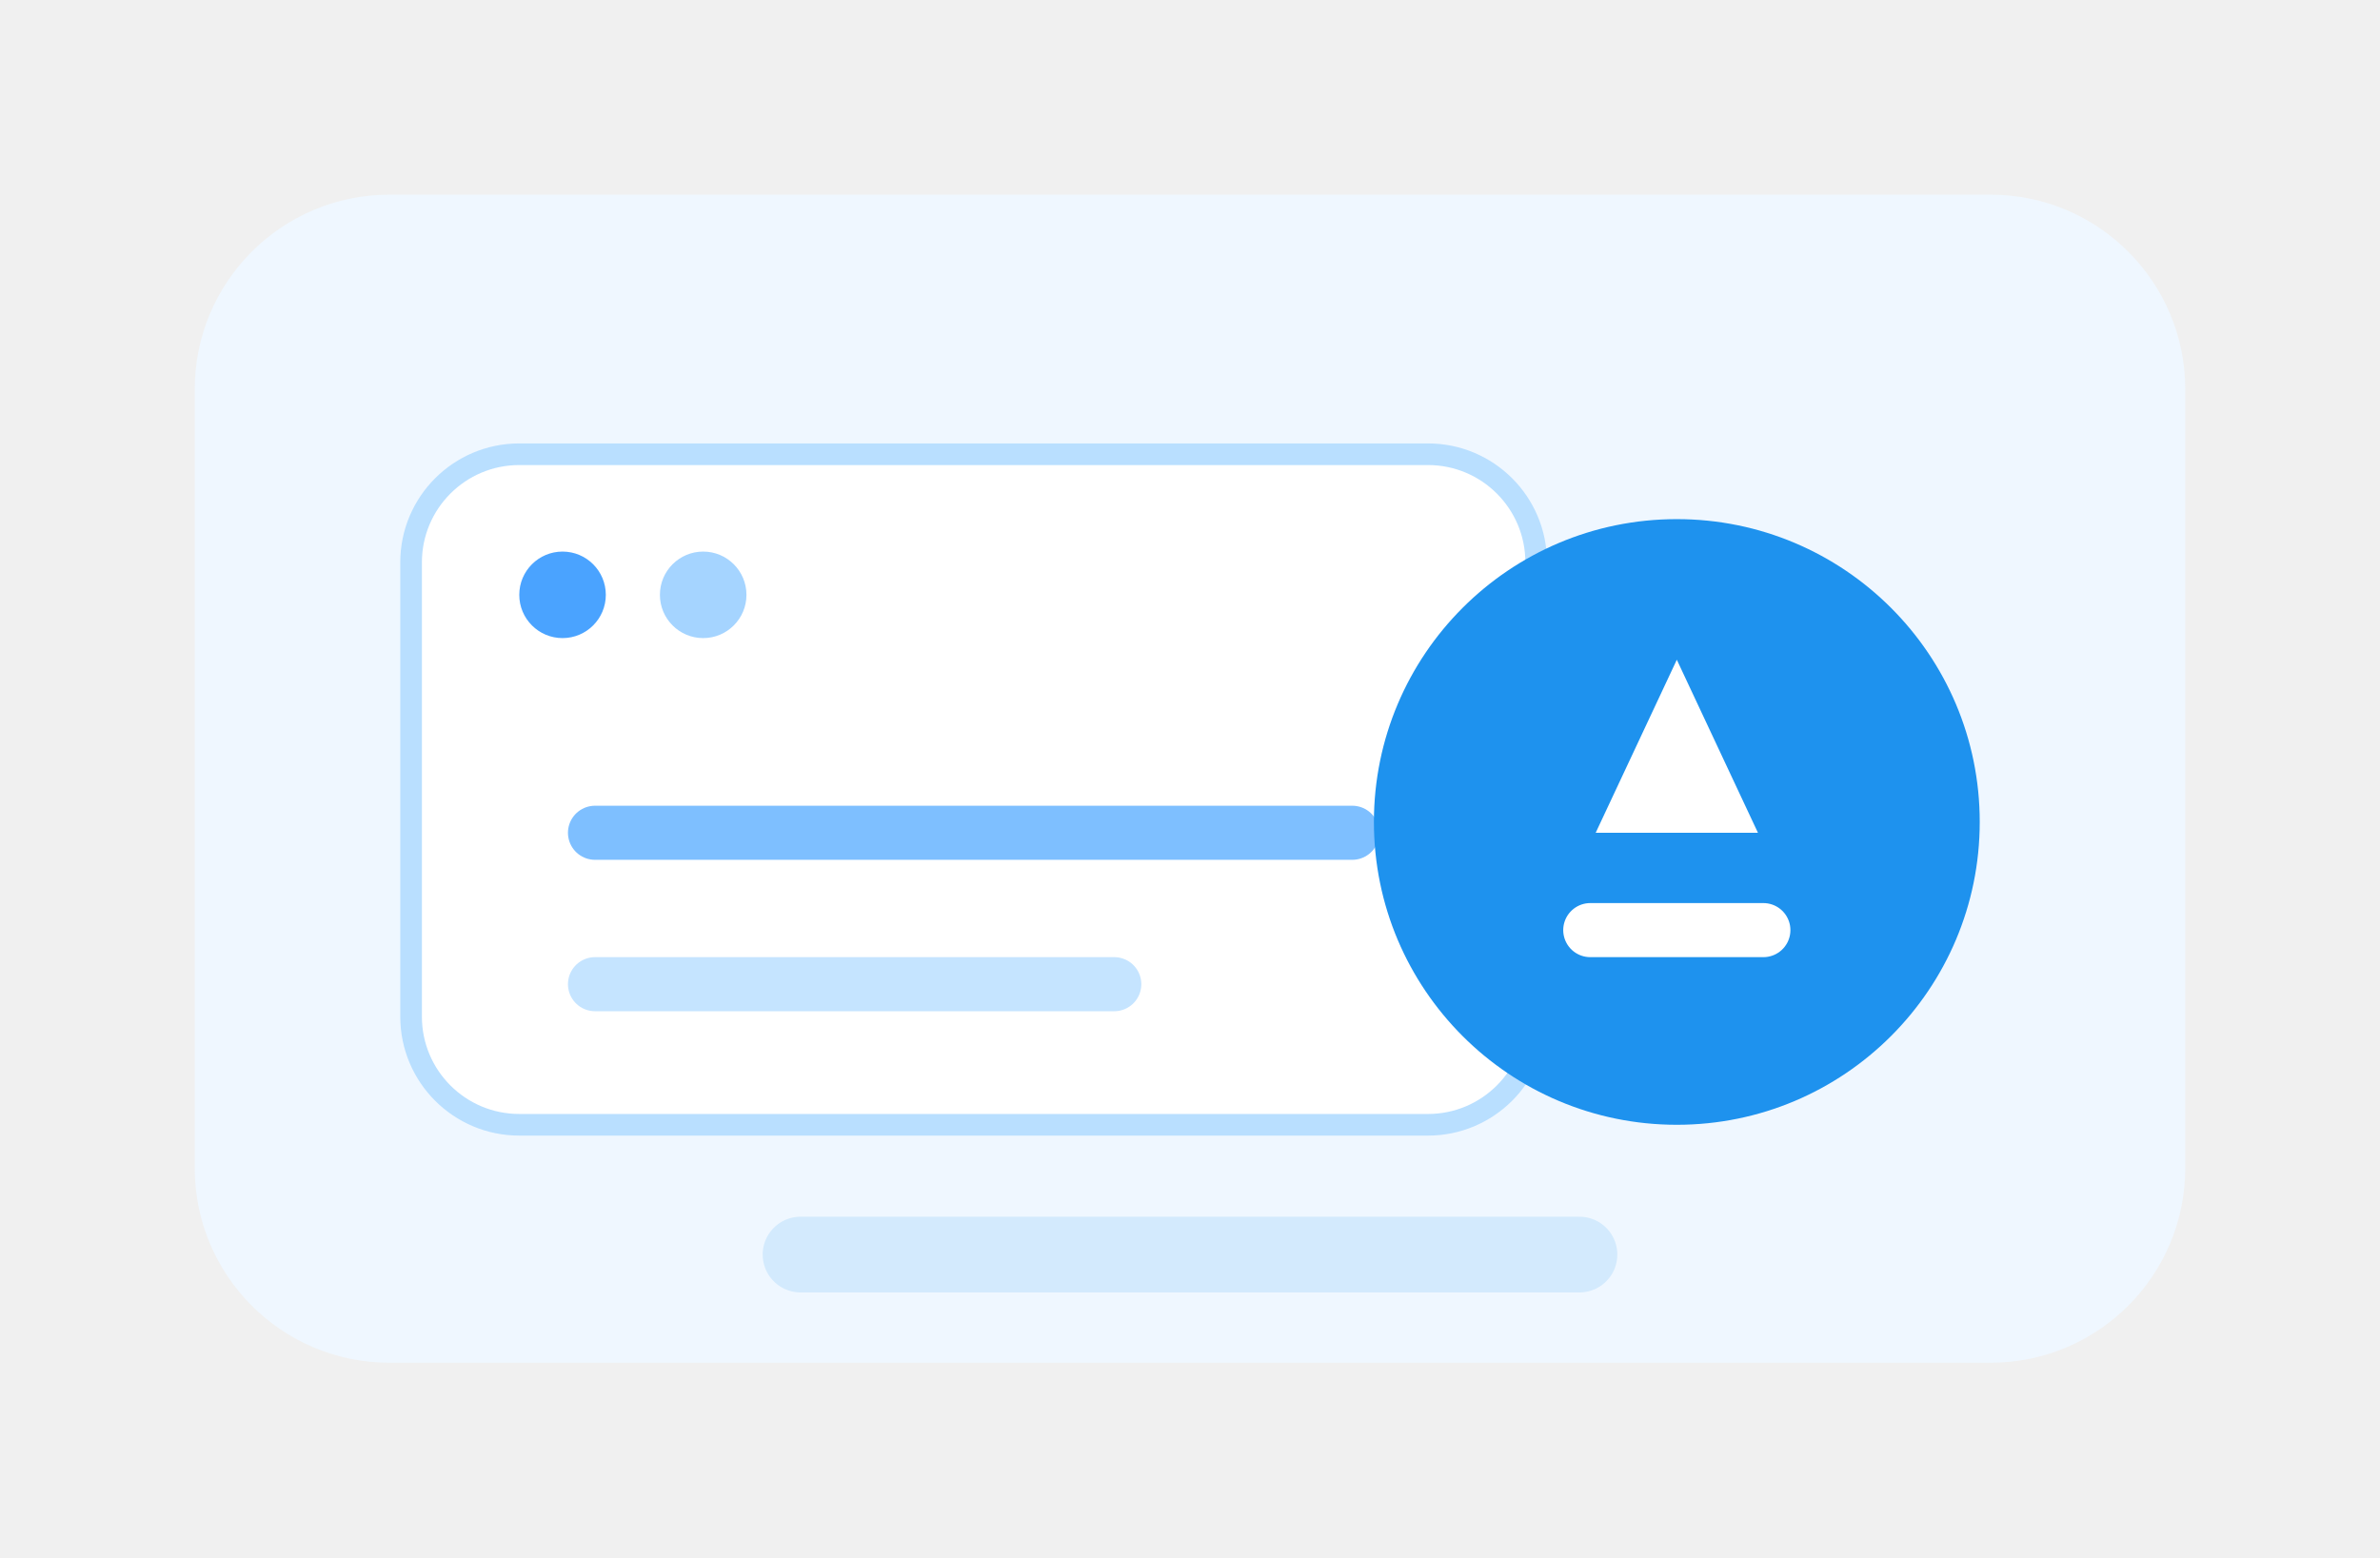
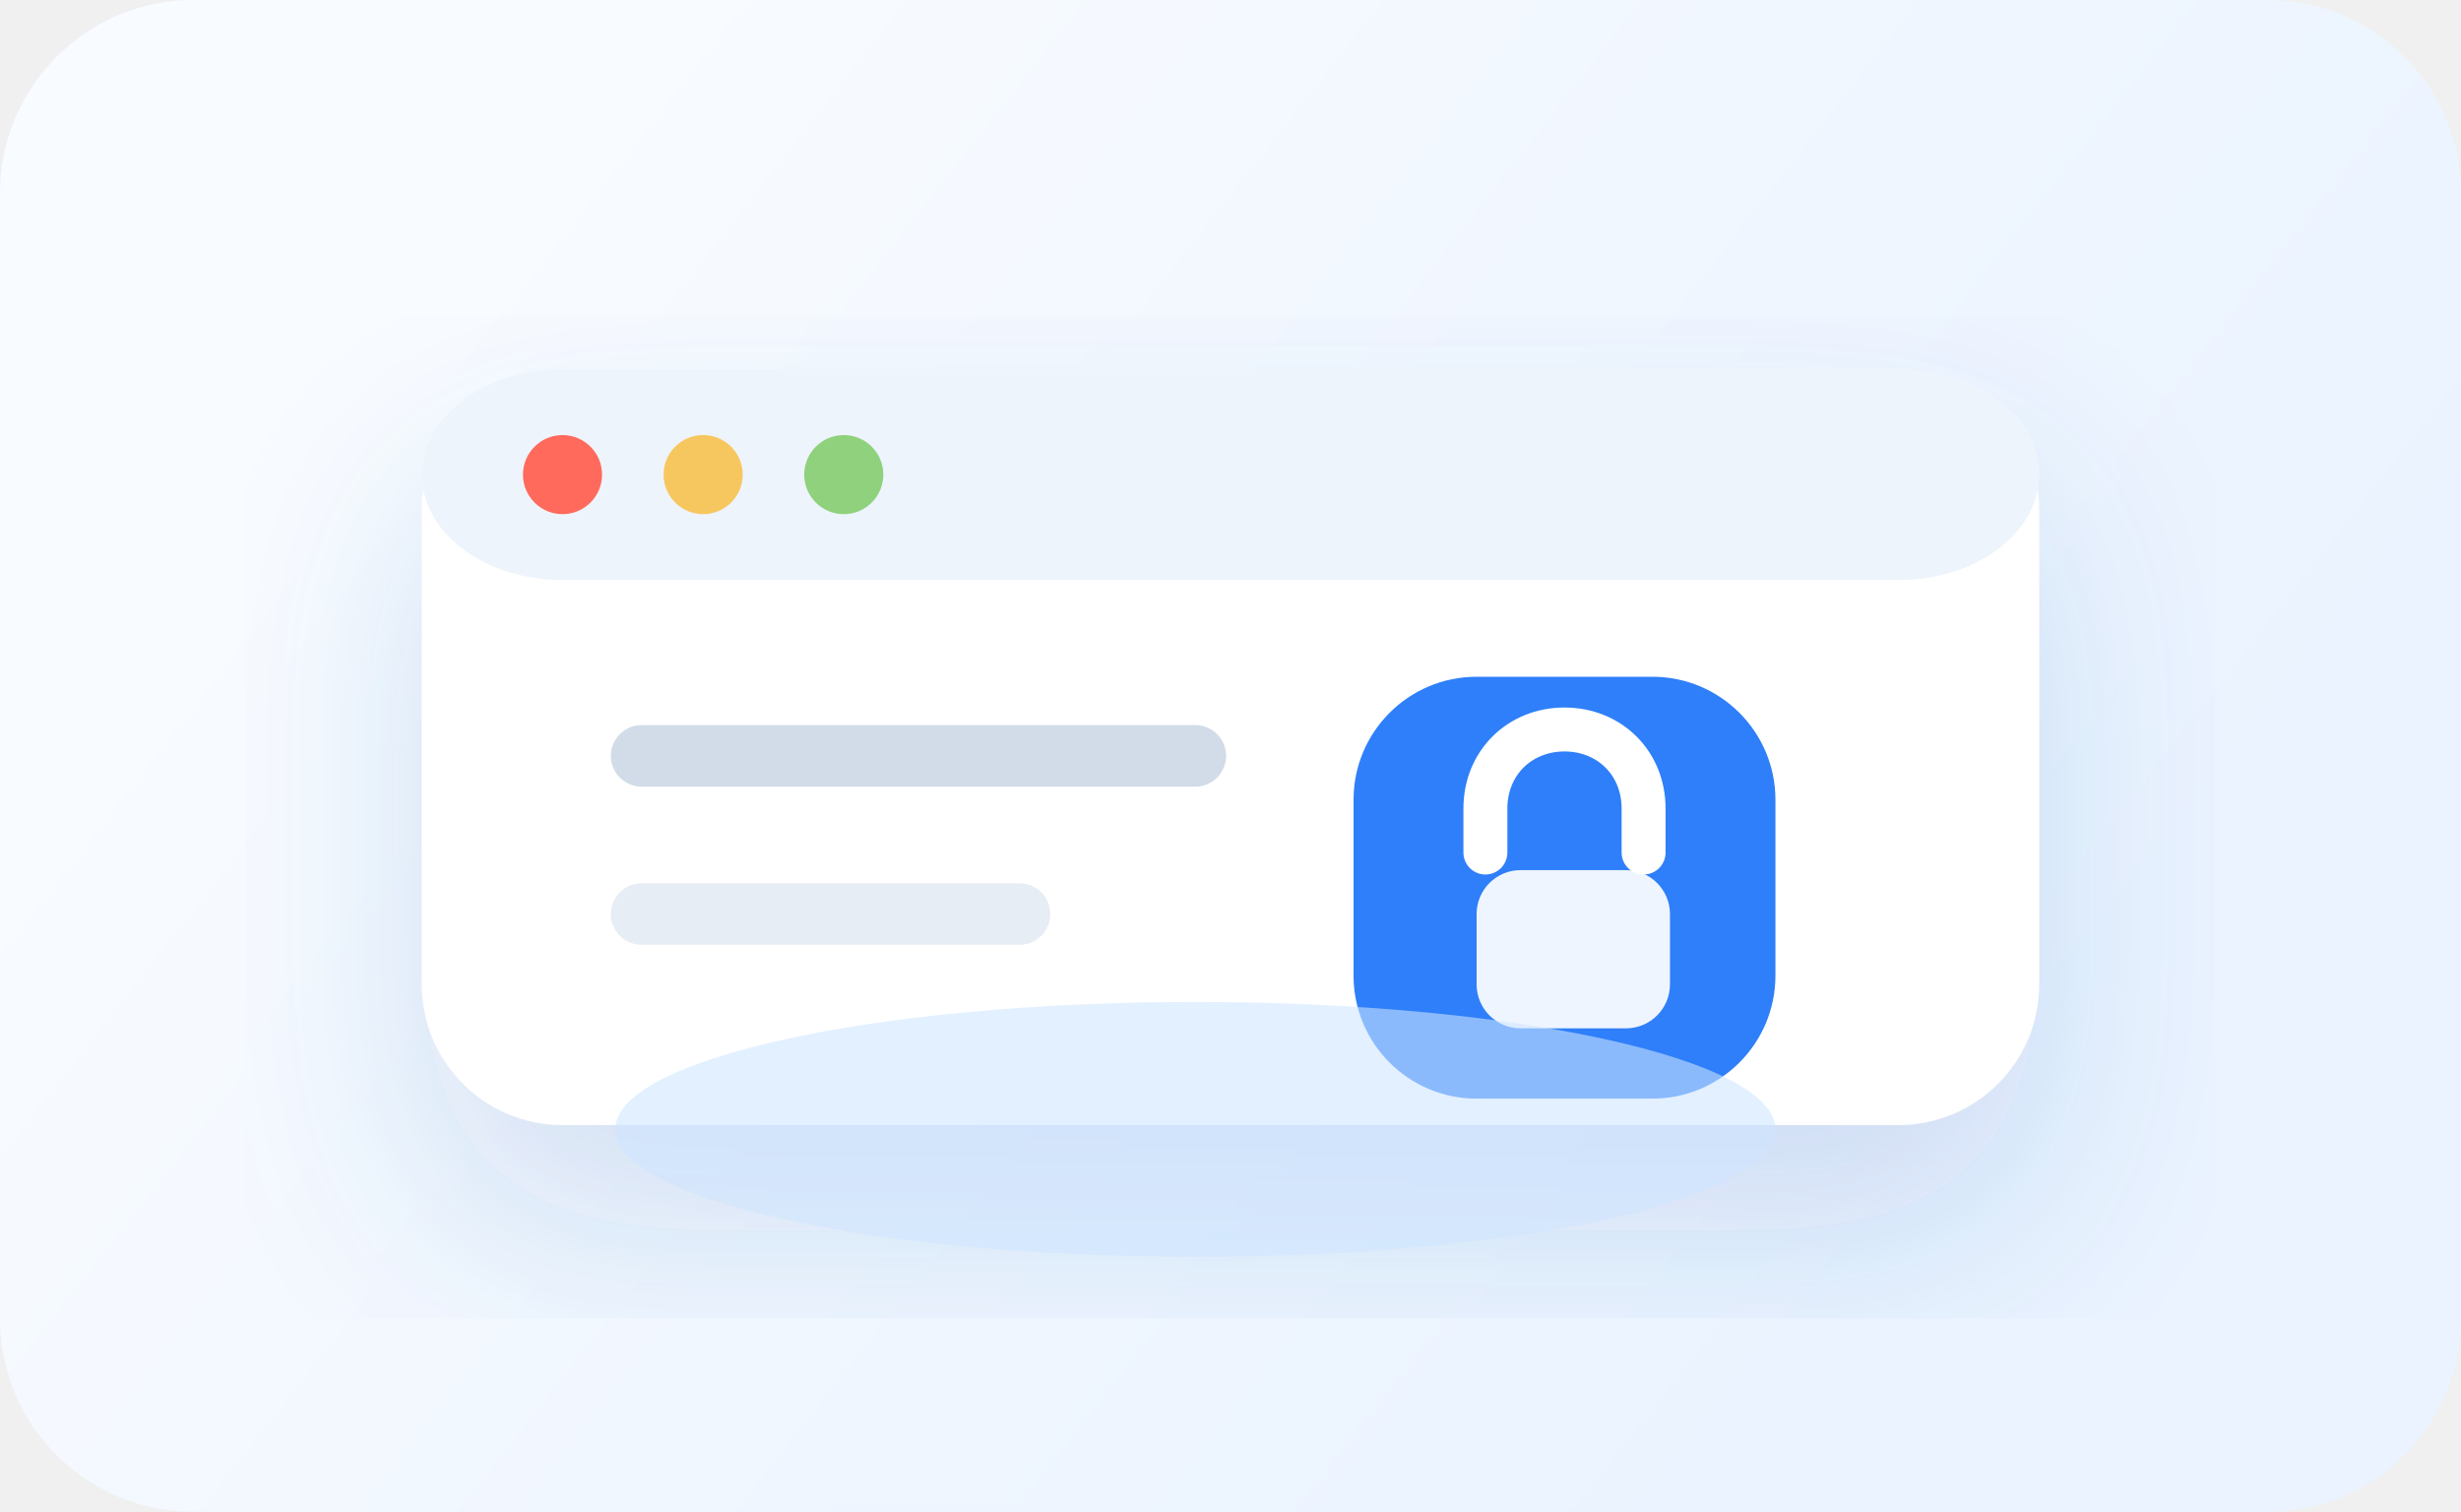
- <svg xmlns="http://www.w3.org/2000/svg" width="220" height="144" viewBox="0 0 220 144" fill="none">
-   <rect x="18" y="18" width="184" height="108" rx="18" fill="#EFF7FF" />
-   <rect x="38" y="42" width="104" height="62" rx="10" fill="white" stroke="#B9DFFF" stroke-width="2" />
-   <circle cx="52" cy="55" r="4" fill="#4AA3FF" />
-   <circle cx="65" cy="55" r="4" fill="#A5D4FF" />
-   <path d="M55 77H125" stroke="#7EBFFF" stroke-width="5" stroke-linecap="round" />
-   <path d="M55 91H103" stroke="#C5E4FF" stroke-width="5" stroke-linecap="round" />
-   <path d="M155 48C170.464 48 183 60.536 183 76C183 91.464 170.464 104 155 104C139.536 104 127 91.464 127 76C127 60.536 139.536 48 155 48Z" fill="#1E92EE" />
-   <path d="M155 61L162.5 77H147.5L155 61Z" fill="white" />
-   <path d="M147 86H163" stroke="white" stroke-width="5" stroke-linecap="round" />
-   <path d="M74 116H146" stroke="#D3EAFD" stroke-width="7" stroke-linecap="round" />
+ <svg xmlns="http://www.w3.org/2000/svg" width="280" height="172" viewBox="0 0 280 172" fill="none">
+   <defs>
+     <linearGradient id="startupBg" x1="54" y1="28" x2="211" y2="151" gradientUnits="userSpaceOnUse">
+       <stop stop-color="#F8FBFF" />
+       <stop offset="1" stop-color="#EAF3FF" />
+     </linearGradient>
+     <filter id="startupShadow" x="28" y="24" width="224" height="126" filterUnits="userSpaceOnUse" color-interpolation-filters="sRGB">
+       <feDropShadow dx="0" dy="12" stdDeviation="12" flood-color="#2266B8" flood-opacity=".16" />
+     </filter>
+   </defs>
+   <rect width="280" height="172" rx="22" fill="url(#startupBg)" />
+   <g filter="url(#startupShadow)">
+     <rect x="48" y="42" width="184" height="86" rx="16" fill="white" />
+     <rect x="48" y="42" width="184" height="24" rx="16" fill="#EEF4FB" />
+     <circle cx="64" cy="54" r="4.5" fill="#FF6B5D" />
+     <circle cx="80" cy="54" r="4.5" fill="#F7C75F" />
+     <circle cx="96" cy="54" r="4.5" fill="#8FD17D" />
+     <path d="M73 86H136" stroke="#D1DCE8" stroke-width="7" stroke-linecap="round" />
+     <path d="M73 104H116" stroke="#E7EDF4" stroke-width="7" stroke-linecap="round" />
+     <rect x="154" y="77" width="48" height="48" rx="14" fill="#2D7FF9" />
+     <path d="M178 91V86C178 80.8 181.9 77 187 77C192.1 77 196 80.8 196 86V91" transform="translate(-9 6)" stroke="white" stroke-width="5" stroke-linecap="round" />
+     <rect x="168" y="99" width="22" height="18" rx="5" fill="white" fill-opacity=".92" />
+   </g>
+   <path d="M136 143C172.451 143 202 136.508 202 128.5C202 120.492 172.451 114 136 114C99.549 114 70 120.492 70 128.5C70 136.508 99.549 143 136 143Z" fill="#CFE5FF" fill-opacity=".58" />
</svg>
